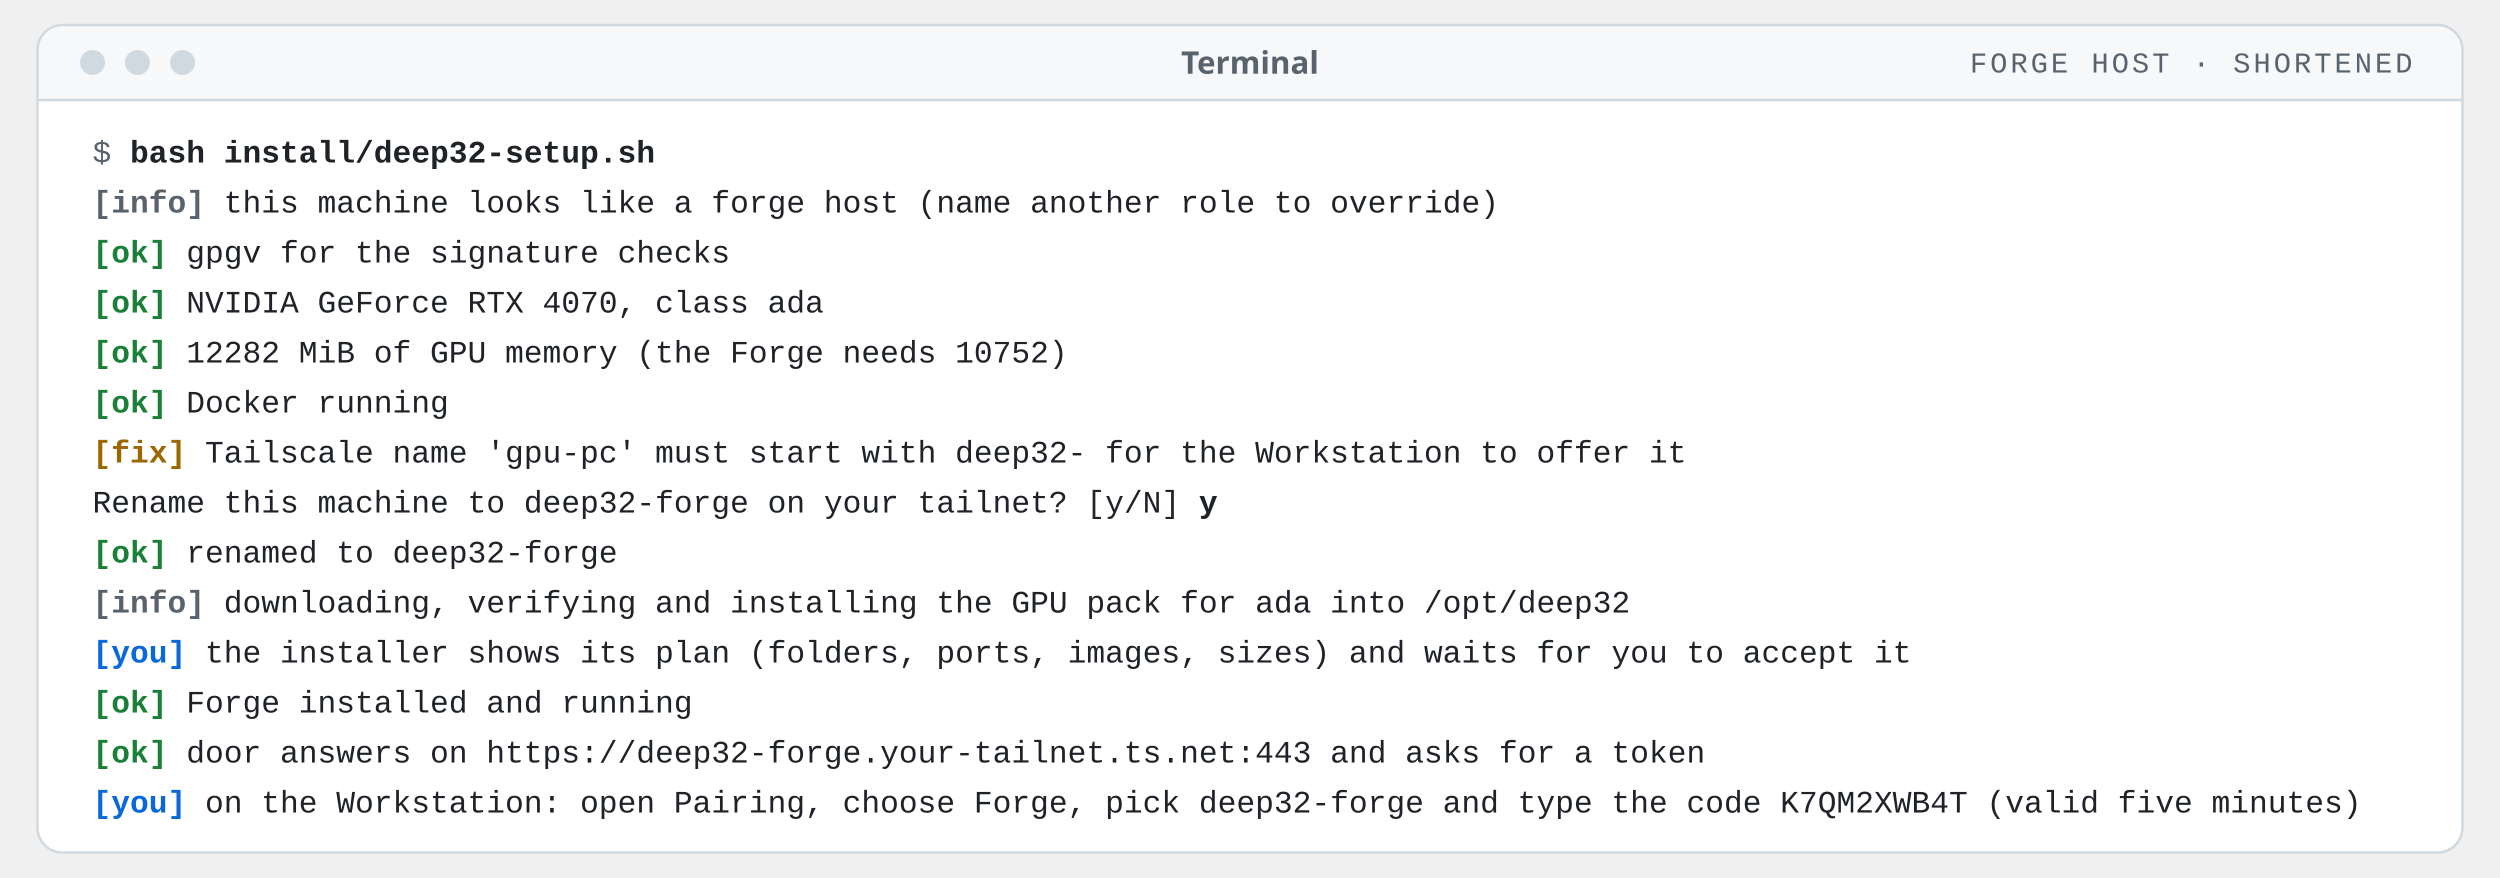
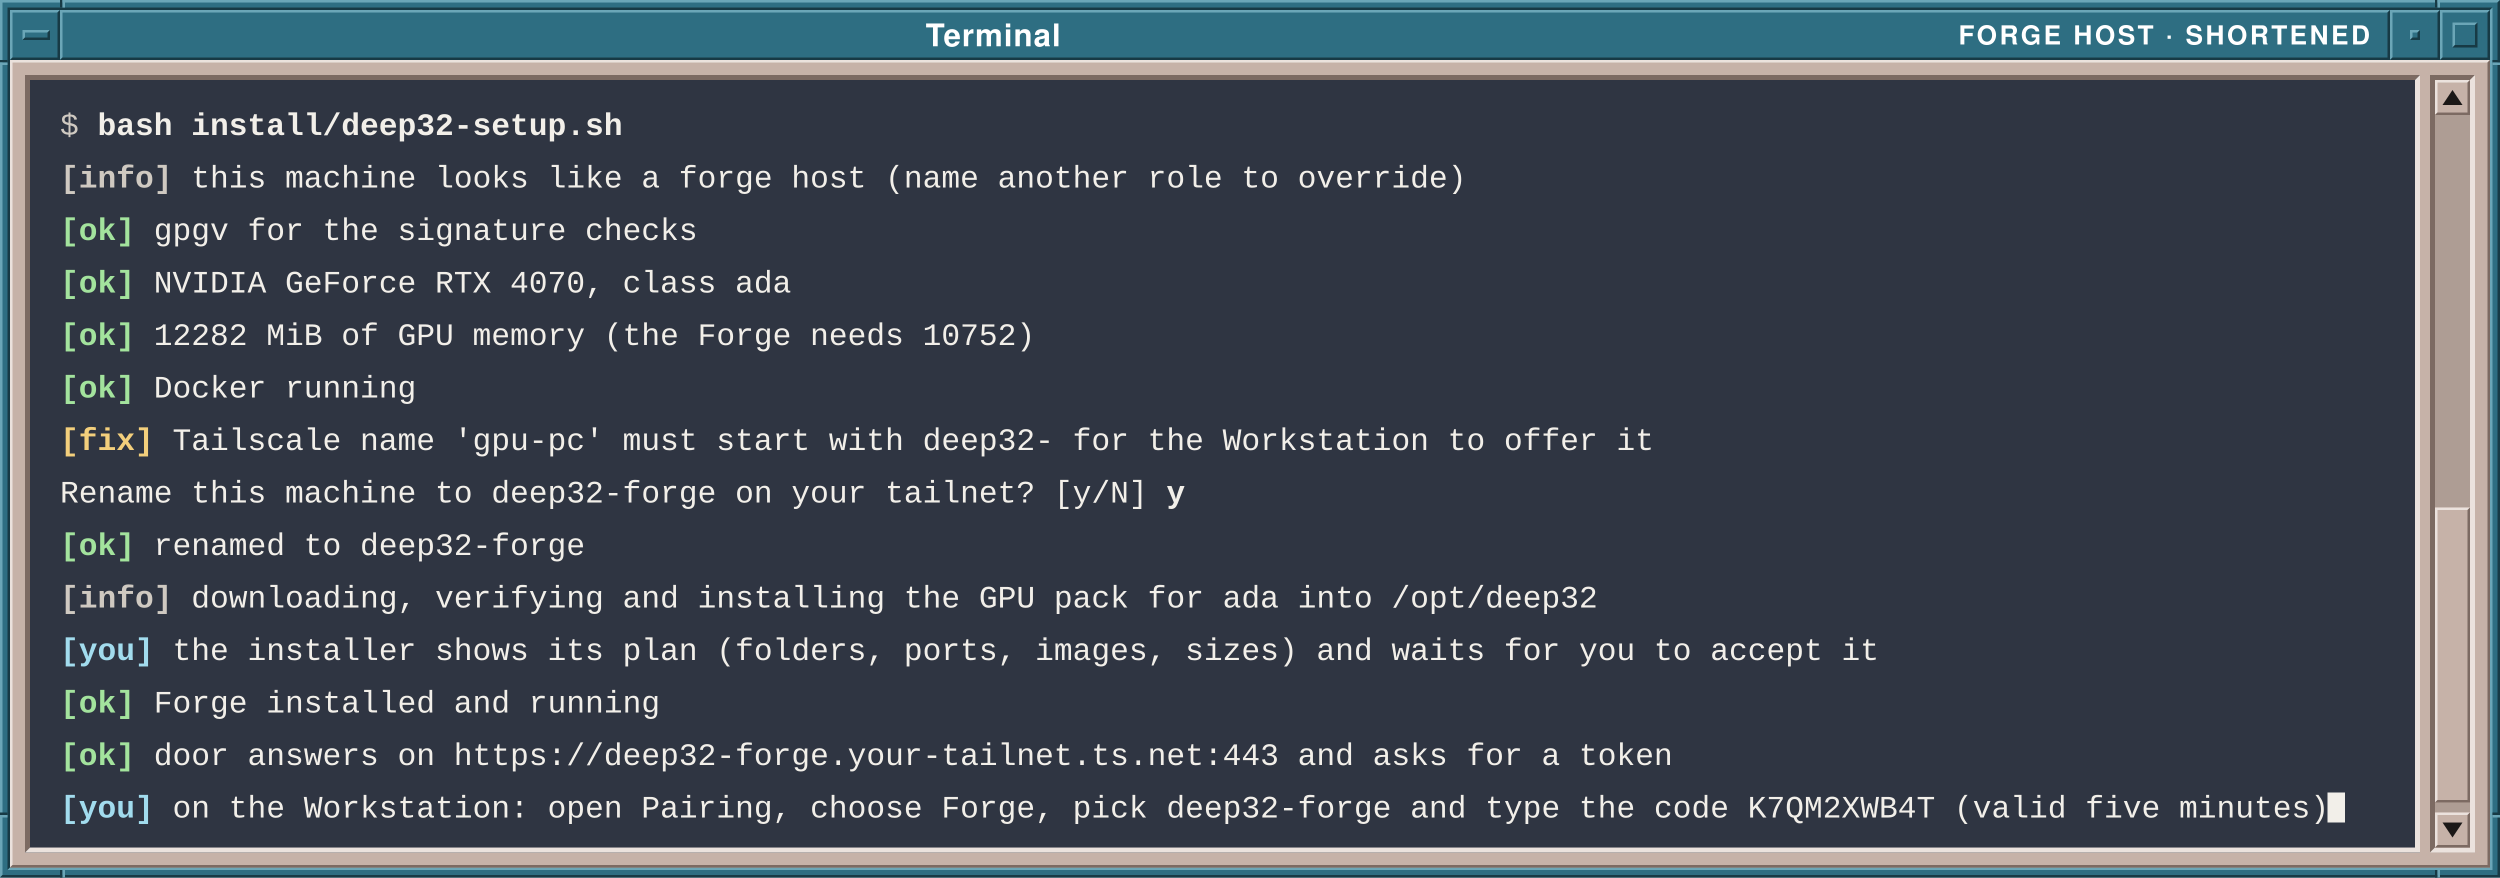
<svg xmlns="http://www.w3.org/2000/svg" width="1000" height="351" viewBox="0 0 1000 351" role="img" aria-labelledby="t d">
-   <style>.s{font-family:-apple-system,BlinkMacSystemFont,'Segoe UI','Noto Sans',Helvetica,Arial,sans-serif}.m{font-family:ui-monospace,SFMono-Regular,'SF Mono',Menlo,Consolas,'Liberation Mono',monospace}</style>
+   <style>.s{font-family:Helvetica,Arial,'Liberation Sans','Nimbus Sans',sans-serif}.m{font-family:'Lucida Console','Lucida Sans Typewriter',Monaco,'Courier New',monospace}</style>
  <defs>
-     <marker id="ah" viewBox="0 0 10 10" refX="9" refY="5" markerWidth="6.5" markerHeight="6.5" orient="auto">
-       <path d="M0 1L9.5 5L0 9z" fill="#59636e" />
+     <marker id="ah" viewBox="0 0 8 8" refX="6" refY="4" markerWidth="4" markerHeight="4" orient="auto">
+       <path d="M0 0L8 4L0 8z" fill="#e8ebee" />
    </marker>
-     <clipPath id="tw">
-       <rect x="15" y="10" width="970" height="331" rx="10" />
-     </clipPath>
+     <marker id="ak" viewBox="0 0 8 8" refX="6" refY="4" markerWidth="4" markerHeight="4" orient="auto">
+       <path d="M0 0L8 4L0 8z" fill="#1b1817" />
+     </marker>
  </defs>
-   <rect x="15" y="10" width="970" height="331" rx="10" fill="#ffffff" />
-   <rect x="15" y="10" width="970" height="30" fill="#f6f8fa" clip-path="url(#tw)" />
-   <line x1="15" y1="40" x2="985" y2="40" stroke="#d1d9e0" />
-   <rect x="15" y="10" width="970" height="331" rx="10" fill="none" stroke="#d1d9e0" />
-   <circle cx="37" cy="25" r="5" fill="#d1d9e0" />
-   <circle cx="55" cy="25" r="5" fill="#d1d9e0" />
-   <circle cx="73" cy="25" r="5" fill="#d1d9e0" />
-   <text x="500" y="29.5" class="s" font-size="12.5" font-weight="600" fill="#59636e" text-anchor="middle">Terminal</text>
-   <text x="965" y="29" class="m" font-size="11.5" font-weight="400" fill="#59636e" text-anchor="end" letter-spacing="1.2">FORGE HOST · SHORTENED</text>
-   <text x="37" y="65" class="m" font-size="12.5" fill="#1f2328">
-     <tspan fill="#59636e">$</tspan>
-     <tspan font-weight="600">bash install/deep32-setup.sh</tspan>
+   <rect x="0" y="0" width="1000" height="351" fill="#2e6e82" />
+   <path d="M0 0H1000L999 1H1V350L0 351Z" fill="#6ba6b7" />
+   <path d="M1000 0V351H0L1 350H999V1Z" fill="#173a45" />
+   <path d="M3 3H997L996 4H4V347L3 348Z" fill="#173a45" />
+   <path d="M997 3V348H3L4 347H996V4Z" fill="#6ba6b7" />
+   <rect x="24" y="0" width="1" height="3" fill="#173a45" />
+   <rect x="25" y="0" width="1" height="3" fill="#6ba6b7" />
+   <rect x="24" y="348" width="1" height="3" fill="#173a45" />
+   <rect x="25" y="348" width="1" height="3" fill="#6ba6b7" />
+   <rect x="974" y="0" width="1" height="3" fill="#173a45" />
+   <rect x="975" y="0" width="1" height="3" fill="#6ba6b7" />
+   <rect x="974" y="348" width="1" height="3" fill="#173a45" />
+   <rect x="975" y="348" width="1" height="3" fill="#6ba6b7" />
+   <rect x="0" y="24" width="3" height="1" fill="#173a45" />
+   <rect x="0" y="25" width="3" height="1" fill="#6ba6b7" />
+   <rect x="997" y="24" width="3" height="1" fill="#173a45" />
+   <rect x="997" y="25" width="3" height="1" fill="#6ba6b7" />
+   <rect x="0" y="325" width="3" height="1" fill="#173a45" />
+   <rect x="0" y="326" width="3" height="1" fill="#6ba6b7" />
+   <rect x="997" y="325" width="3" height="1" fill="#173a45" />
+   <rect x="997" y="326" width="3" height="1" fill="#6ba6b7" />
+   <rect x="4" y="4" width="20" height="20" fill="#2e6e82" />
+   <path d="M4 4H24L23 5H5V23L4 24Z" fill="#6ba6b7" />
+   <path d="M24 4V24H4L5 23H23V5Z" fill="#173a45" />
+   <rect x="9" y="12" width="11" height="4" fill="#2e6e82" />
+   <path d="M9 12H20L19 13H10V15L9 16Z" fill="#6ba6b7" />
+   <path d="M20 12V16H9L10 15H19V13Z" fill="#173a45" />
+   <rect x="976" y="4" width="20" height="20" fill="#2e6e82" />
+   <path d="M976 4H996L995 5H977V23L976 24Z" fill="#6ba6b7" />
+   <path d="M996 4V24H976L977 23H995V5Z" fill="#173a45" />
+   <rect x="981" y="9" width="10" height="10" fill="#2e6e82" />
+   <path d="M981 9H991L990 10H982V18L981 19Z" fill="#6ba6b7" />
+   <path d="M991 9V19H981L982 18H990V10Z" fill="#173a45" />
+   <rect x="956" y="4" width="20" height="20" fill="#2e6e82" />
+   <path d="M956 4H976L975 5H957V23L956 24Z" fill="#6ba6b7" />
+   <path d="M976 4V24H956L957 23H975V5Z" fill="#173a45" />
+   <rect x="964" y="12" width="4" height="4" fill="#2e6e82" />
+   <path d="M964 12H968L967 13H965V15L964 16Z" fill="#6ba6b7" />
+   <path d="M968 12V16H964L965 15H967V13Z" fill="#173a45" />
+   <rect x="24" y="4" width="932" height="20" fill="#2e6e82" />
+   <path d="M24 4H956L955 5H25V23L24 24Z" fill="#6ba6b7" />
+   <path d="M956 4V24H24L25 23H955V5Z" fill="#173a45" />
+   <text x="397.26" y="18.5" class="s" font-size="12.5" font-weight="700" fill="#ffffff" text-anchor="middle" letter-spacing="0.4">Terminal</text>
+   <text x="948" y="17.78" class="s" font-size="10.5" font-weight="700" fill="#ffffff" text-anchor="end" letter-spacing="1">FORGE HOST · SHORTENED</text>
+   <rect x="4" y="24" width="992" height="323" fill="#c6b2a8" />
+   <path d="M4 24H996L995 25H5V346L4 347Z" fill="#ebe2dd" />
+   <path d="M996 24V347H4L5 346H995V25Z" fill="#7c6a62" />
+   <rect x="10" y="30" width="958" height="311" fill="#2f3542" />
+   <path d="M10 30H968L966 32H12V339L10 341Z" fill="#7c6a62" />
+   <path d="M968 30V341H10L12 339H966V32Z" fill="#ebe2dd" />
+   <rect x="972" y="30" width="18" height="311" fill="#ae9d94" />
+   <path d="M972 30H990L988 32H974V339L972 341Z" fill="#7c6a62" />
+   <path d="M990 30V341H972L974 339H988V32Z" fill="#ebe2dd" />
+   <rect x="974" y="32" width="14" height="14" fill="#c6b2a8" />
+   <path d="M974 32H988L987 33H975V45L974 46Z" fill="#ebe2dd" />
+   <path d="M988 32V46H974L975 45H987V33Z" fill="#7c6a62" />
+   <path d="M977 42L981 36L985 42Z" fill="#1b1817" />
+   <rect x="974" y="325" width="14" height="14" fill="#c6b2a8" />
+   <path d="M974 325H988L987 326H975V338L974 339Z" fill="#ebe2dd" />
+   <path d="M988 325V339H974L975 338H987V326Z" fill="#7c6a62" />
+   <path d="M977 329L981 335L985 329Z" fill="#1b1817" />
+   <rect x="974" y="203" width="14" height="118" fill="#c6b2a8" />
+   <path d="M974 203H988L987 204H975V320L974 321Z" fill="#ebe2dd" />
+   <path d="M988 203V321H974L975 320H987V204Z" fill="#7c6a62" />
+   <text x="24" y="54" class="m" font-size="12.5" fill="#f2efe9">
+     <tspan fill="#cfc9c1">$</tspan>
+     <tspan font-weight="700">bash install/deep32-setup.sh</tspan>
  </text>
-   <text x="37" y="85" class="m" font-size="12.5" fill="#1f2328">
-     <tspan font-weight="600" fill="#59636e">[info]</tspan> this machine looks like a forge host (name another role to override)</text>
-   <text x="37" y="105" class="m" font-size="12.5" fill="#1f2328">
-     <tspan font-weight="600" fill="#1a7f37">[ok]</tspan> gpgv for the signature checks</text>
-   <text x="37" y="125" class="m" font-size="12.5" fill="#1f2328">
-     <tspan font-weight="600" fill="#1a7f37">[ok]</tspan> NVIDIA GeForce RTX 4070, class ada</text>
-   <text x="37" y="145" class="m" font-size="12.5" fill="#1f2328">
-     <tspan font-weight="600" fill="#1a7f37">[ok]</tspan> 12282 MiB of GPU memory (the Forge needs 10752)</text>
-   <text x="37" y="165" class="m" font-size="12.5" fill="#1f2328">
-     <tspan font-weight="600" fill="#1a7f37">[ok]</tspan> Docker running</text>
-   <text x="37" y="185" class="m" font-size="12.5" fill="#1f2328">
-     <tspan font-weight="600" fill="#9a6700">[fix]</tspan> Tailscale name 'gpu-pc' must start with deep32- for the Workstation to offer it</text>
-   <text x="37" y="205" class="m" font-size="12.5" fill="#1f2328">Rename this machine to deep32-forge on your tailnet? [y/N] <tspan font-weight="600">y</tspan>
+   <text x="24" y="75" class="m" font-size="12.5" fill="#f2efe9">
+     <tspan font-weight="700" fill="#cfc9c1">[info]</tspan> this machine looks like a forge host (name another role to override)</text>
+   <text x="24" y="96" class="m" font-size="12.5" fill="#f2efe9">
+     <tspan font-weight="700" fill="#a3e39d">[ok]</tspan> gpgv for the signature checks</text>
+   <text x="24" y="117" class="m" font-size="12.5" fill="#f2efe9">
+     <tspan font-weight="700" fill="#a3e39d">[ok]</tspan> NVIDIA GeForce RTX 4070, class ada</text>
+   <text x="24" y="138" class="m" font-size="12.5" fill="#f2efe9">
+     <tspan font-weight="700" fill="#a3e39d">[ok]</tspan> 12282 MiB of GPU memory (the Forge needs 10752)</text>
+   <text x="24" y="159" class="m" font-size="12.5" fill="#f2efe9">
+     <tspan font-weight="700" fill="#a3e39d">[ok]</tspan> Docker running</text>
+   <text x="24" y="180" class="m" font-size="12.5" fill="#f2efe9">
+     <tspan font-weight="700" fill="#f3cf7c">[fix]</tspan> Tailscale name 'gpu-pc' must start with deep32- for the Workstation to offer it</text>
+   <text x="24" y="201" class="m" font-size="12.5" fill="#f2efe9">Rename this machine to deep32-forge on your tailnet? [y/N] <tspan font-weight="700">y</tspan>
  </text>
-   <text x="37" y="225" class="m" font-size="12.5" fill="#1f2328">
-     <tspan font-weight="600" fill="#1a7f37">[ok]</tspan> renamed to deep32-forge</text>
-   <text x="37" y="245" class="m" font-size="12.5" fill="#1f2328">
-     <tspan font-weight="600" fill="#59636e">[info]</tspan> downloading, verifying and installing the GPU pack for ada into /opt/deep32</text>
-   <text x="37" y="265" class="m" font-size="12.5" fill="#1f2328">
-     <tspan font-weight="600" fill="#0969da">[you]</tspan> the installer shows its plan (folders, ports, images, sizes) and waits for you to accept it</text>
-   <text x="37" y="285" class="m" font-size="12.5" fill="#1f2328">
-     <tspan font-weight="600" fill="#1a7f37">[ok]</tspan> Forge installed and running</text>
-   <text x="37" y="305" class="m" font-size="12.5" fill="#1f2328">
-     <tspan font-weight="600" fill="#1a7f37">[ok]</tspan> door answers on https://deep32-forge.your-tailnet.ts.net:443 and asks for a token</text>
-   <text x="37" y="325" class="m" font-size="12.5" fill="#1f2328">
-     <tspan font-weight="600" fill="#0969da">[you]</tspan> on the Workstation: open Pairing, choose Forge, pick deep32-forge and type the code K7QM2XWB4T (valid five minutes)</text>
+   <text x="24" y="222" class="m" font-size="12.5" fill="#f2efe9">
+     <tspan font-weight="700" fill="#a3e39d">[ok]</tspan> renamed to deep32-forge</text>
+   <text x="24" y="243" class="m" font-size="12.5" fill="#f2efe9">
+     <tspan font-weight="700" fill="#cfc9c1">[info]</tspan> downloading, verifying and installing the GPU pack for ada into /opt/deep32</text>
+   <text x="24" y="264" class="m" font-size="12.5" fill="#f2efe9">
+     <tspan font-weight="700" fill="#a2dcee">[you]</tspan> the installer shows its plan (folders, ports, images, sizes) and waits for you to accept it</text>
+   <text x="24" y="285" class="m" font-size="12.5" fill="#f2efe9">
+     <tspan font-weight="700" fill="#a3e39d">[ok]</tspan> Forge installed and running</text>
+   <text x="24" y="306" class="m" font-size="12.5" fill="#f2efe9">
+     <tspan font-weight="700" fill="#a3e39d">[ok]</tspan> door answers on https://deep32-forge.your-tailnet.ts.net:443 and asks for a token</text>
+   <text x="24" y="327" class="m" font-size="12.5" fill="#f2efe9">
+     <tspan font-weight="700" fill="#a2dcee">[you]</tspan> on the Workstation: open Pairing, choose Forge, pick deep32-forge and type the code K7QM2XWB4T (valid five minutes)</text>
+   <rect x="931" y="317" width="7" height="12" fill="#f2efe9" />
</svg>
